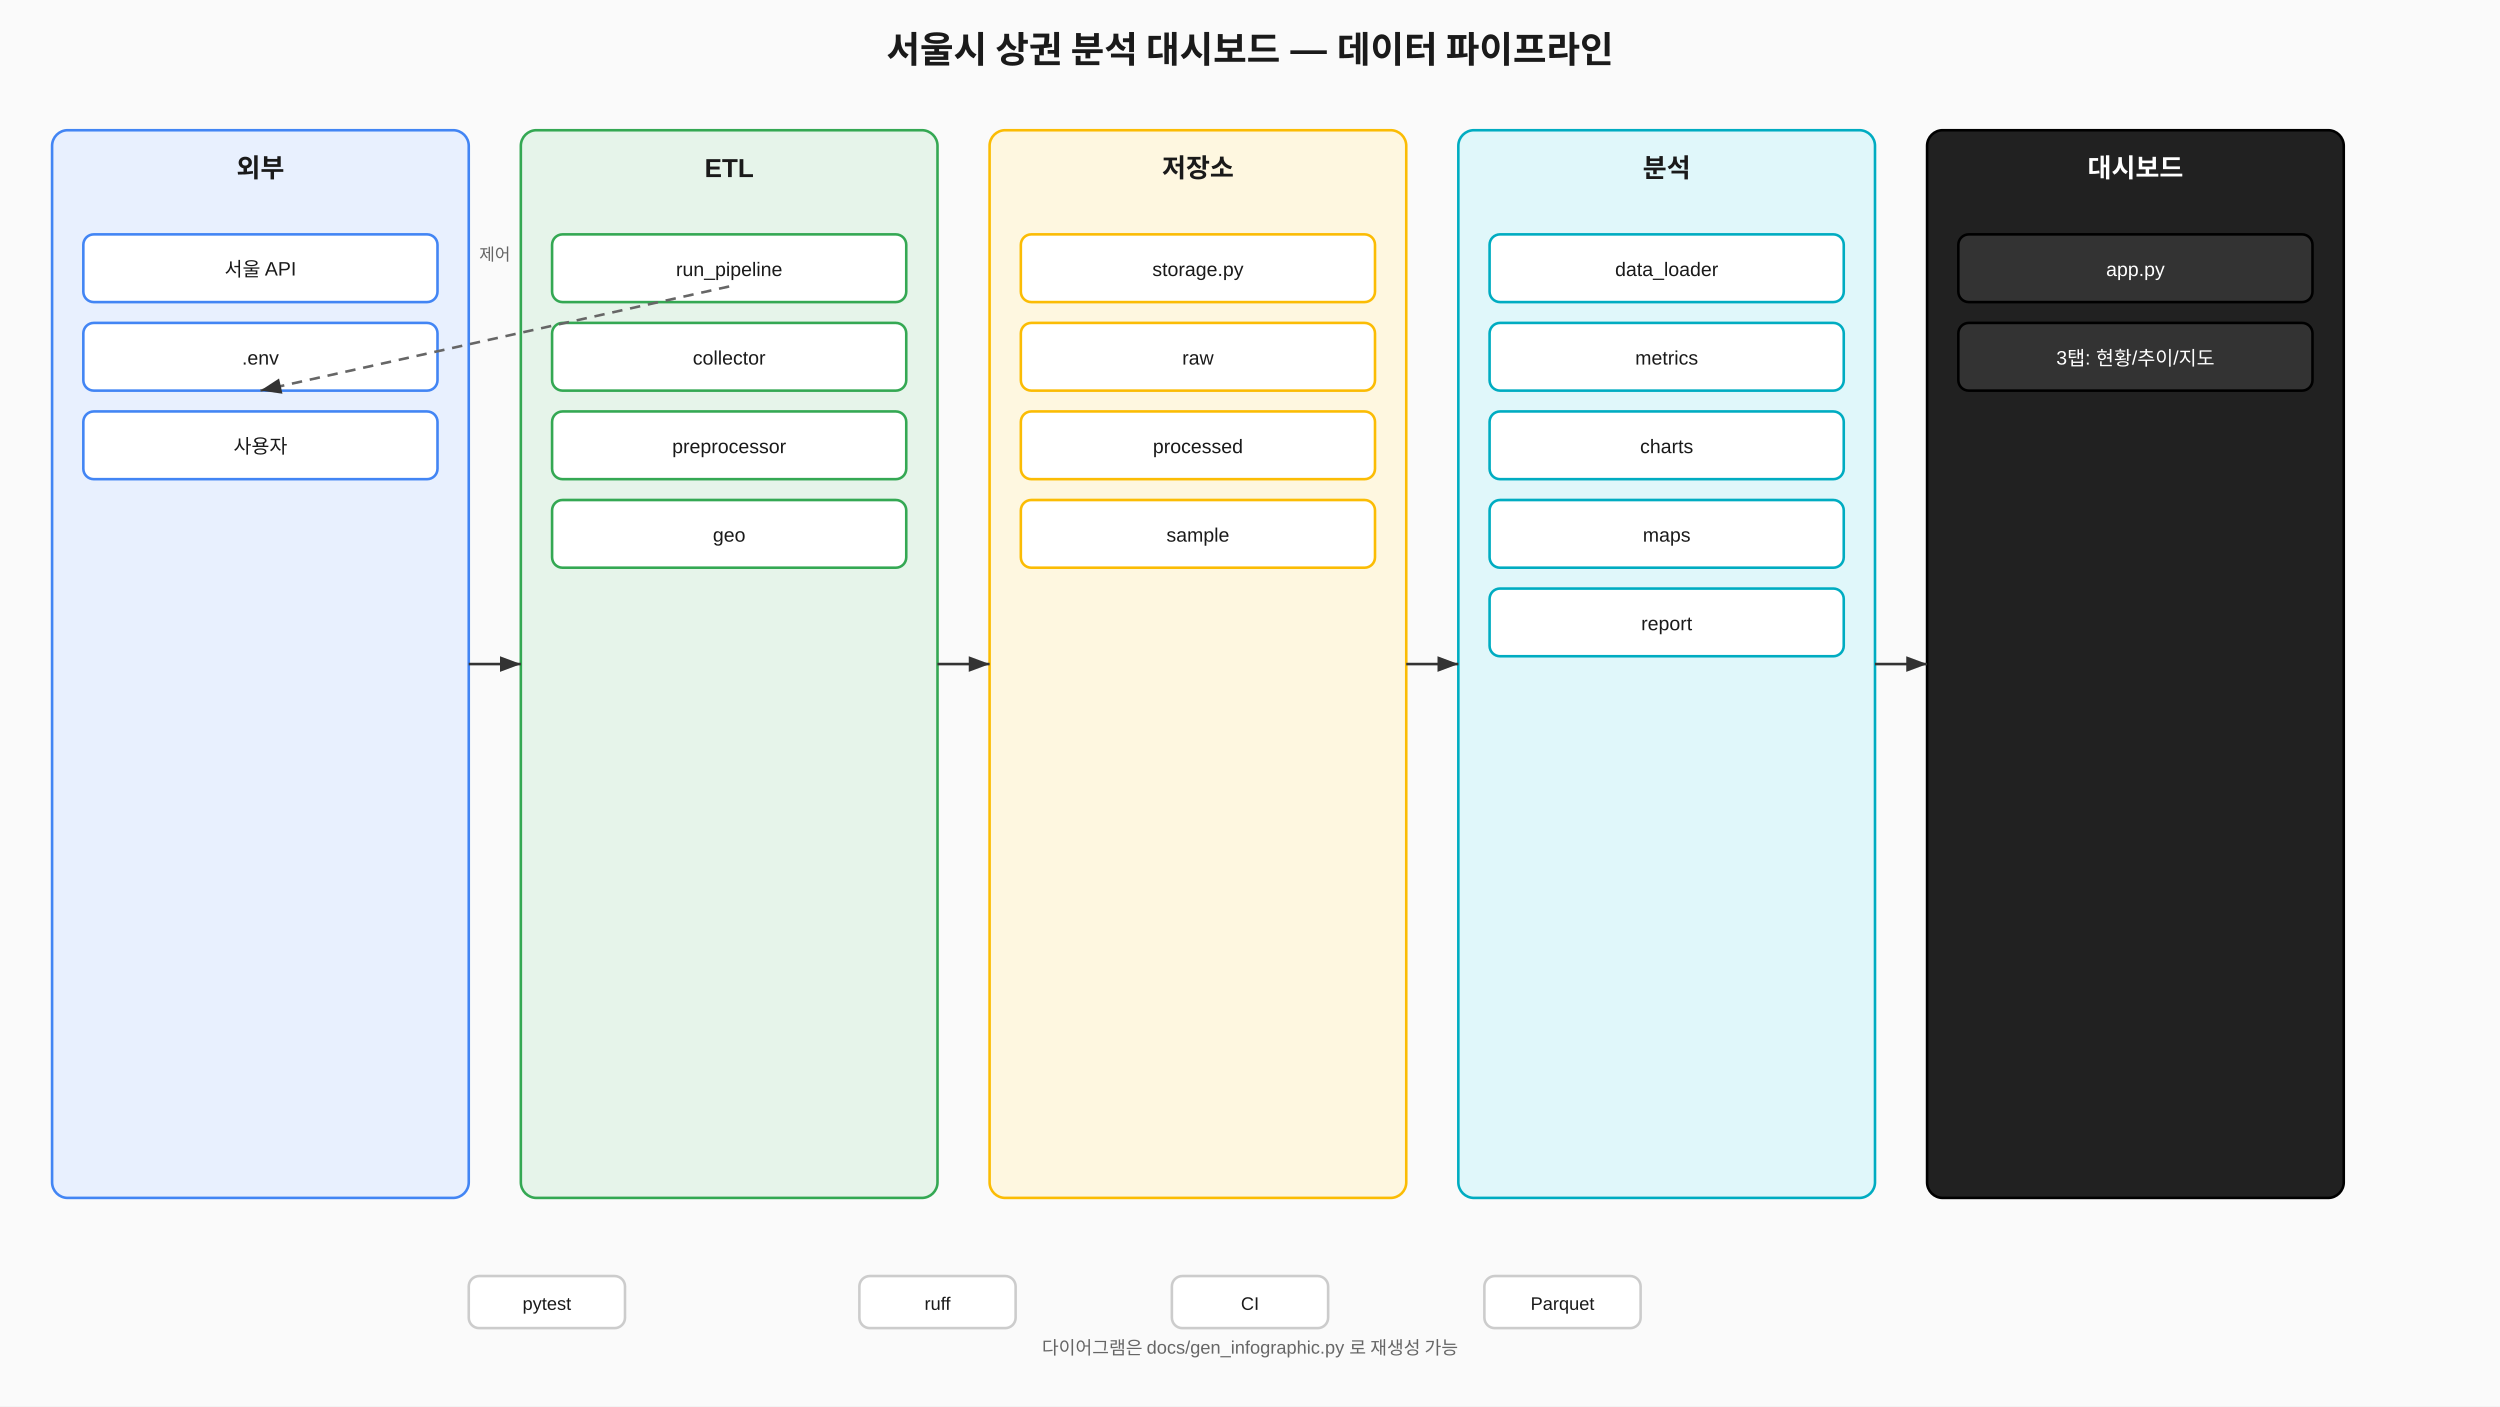
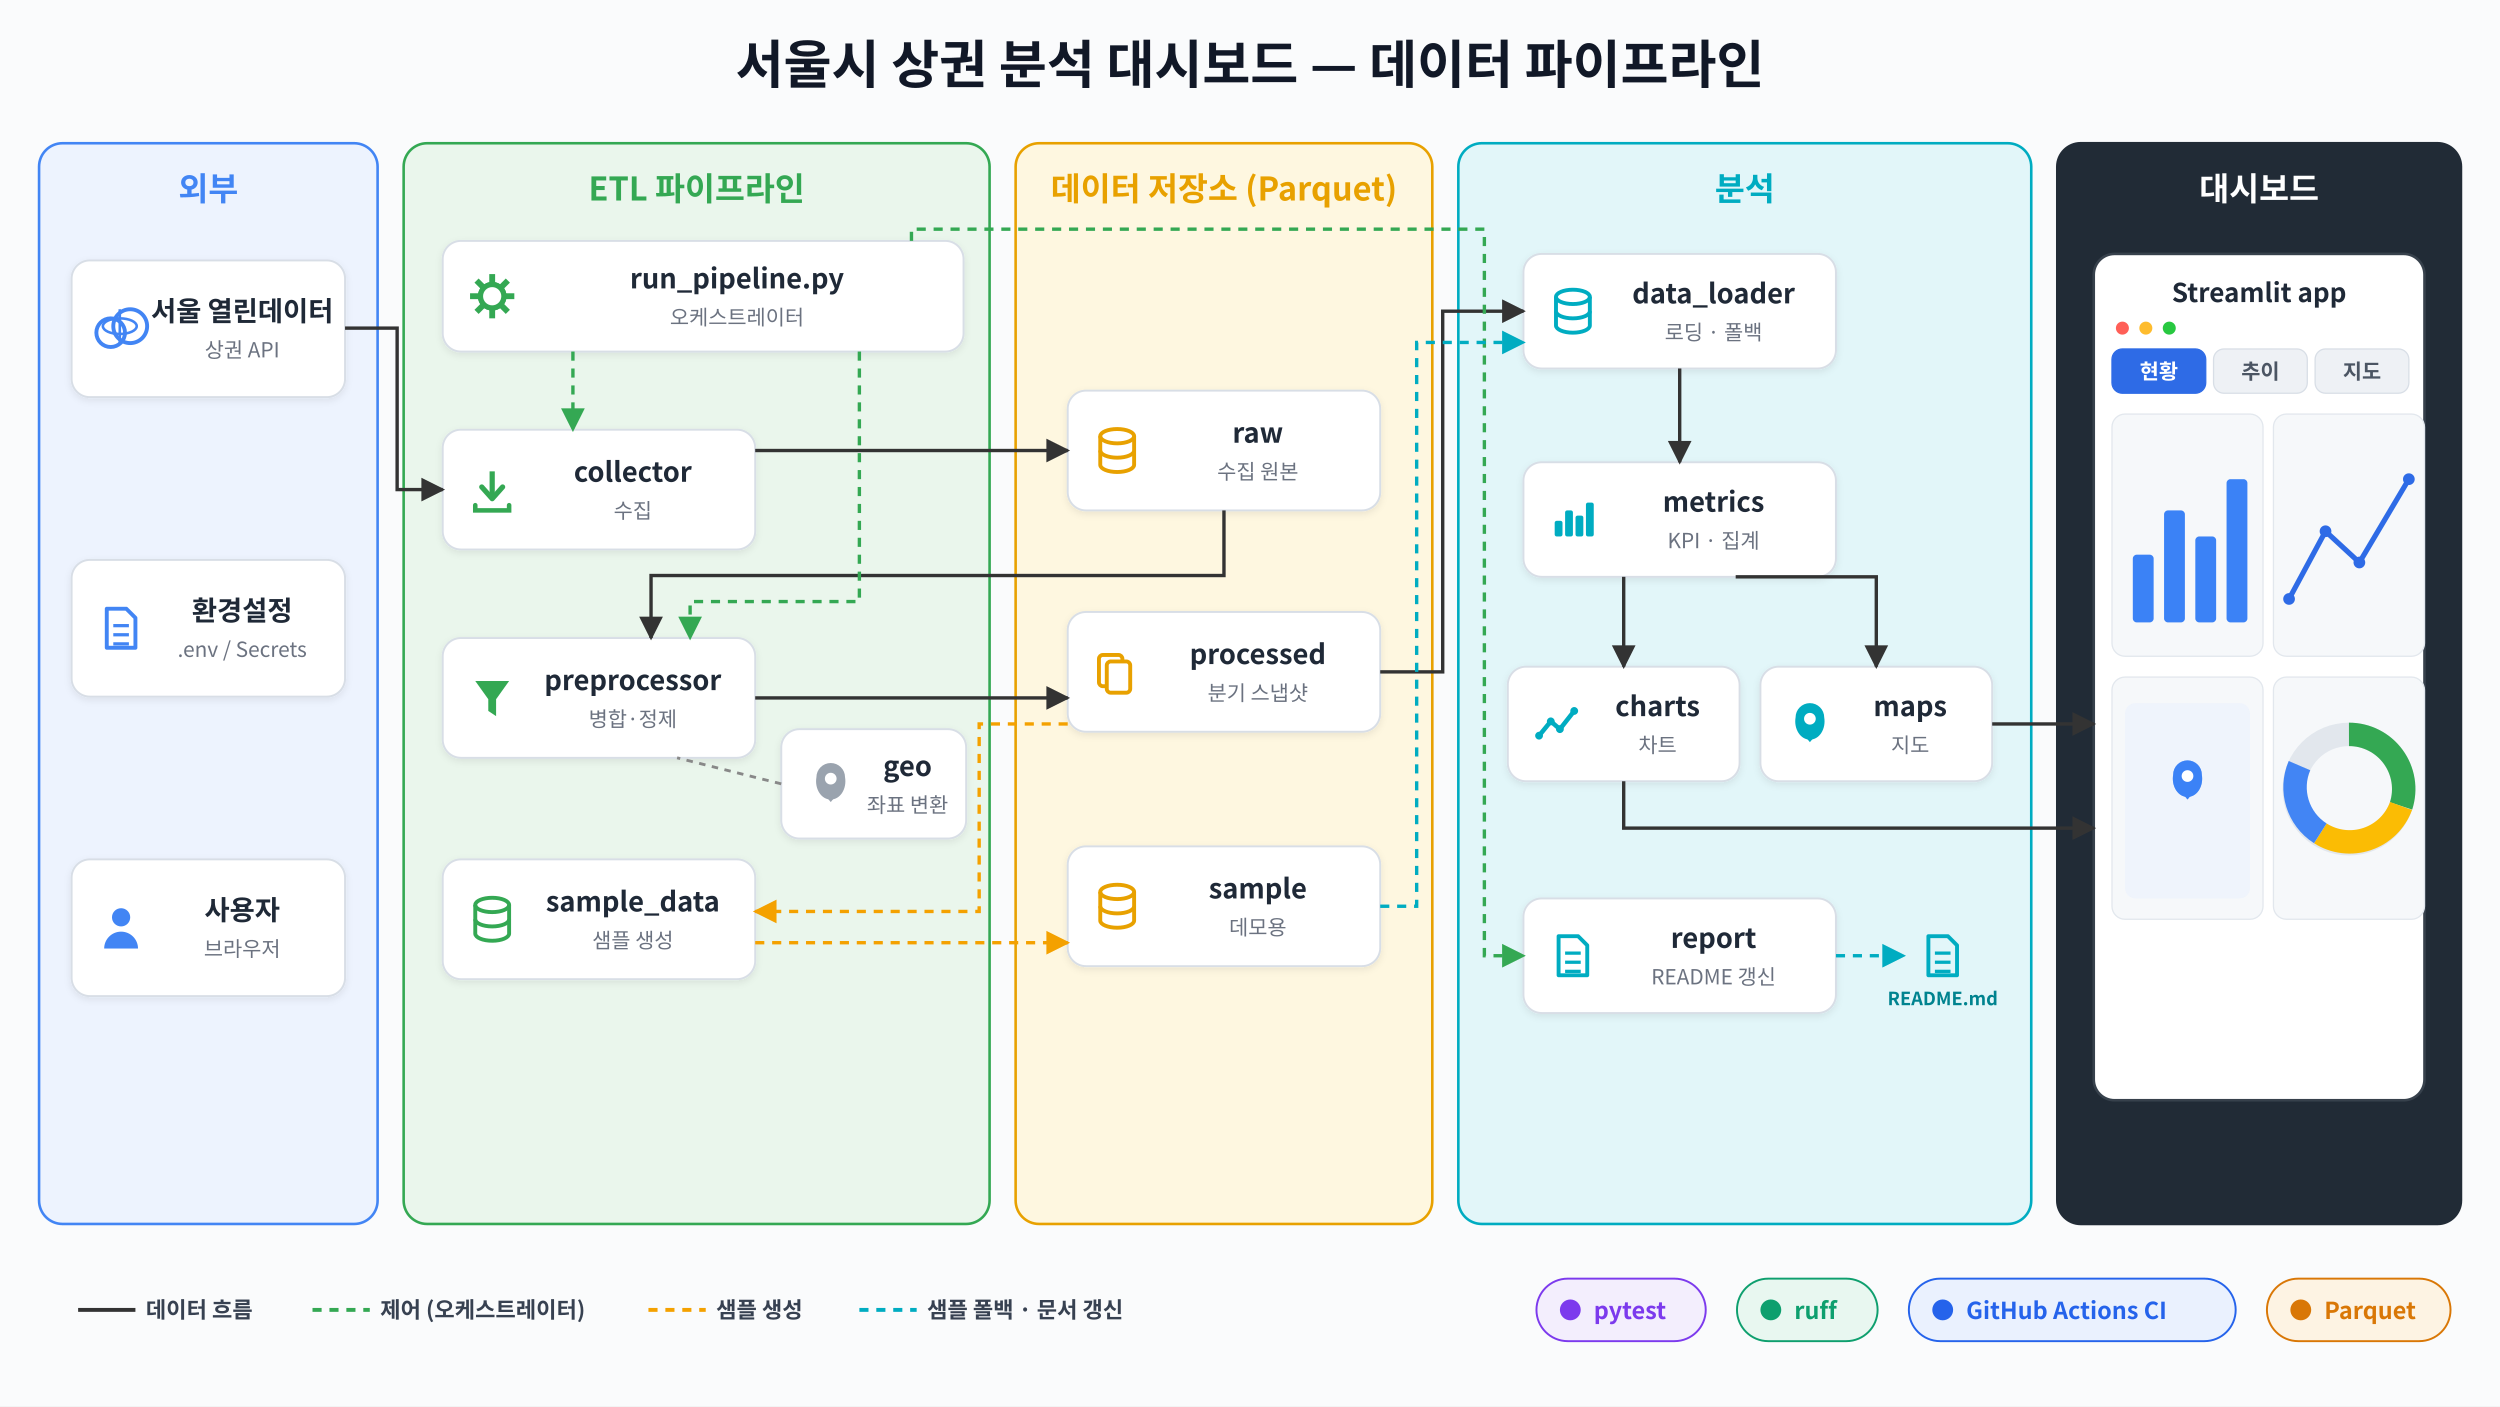
<svg xmlns="http://www.w3.org/2000/svg" width="1920" height="1080" viewBox="0 0 1920 1080">
-   <rect width="1920" height="1080" fill="#FAFAFA" />
  <defs>
-     <marker id="arrow" markerWidth="10" markerHeight="10" refX="8" refY="3" orient="auto">
-       <path d="M0,0 L8,3 L0,6 Z" fill="#333" />
-     </marker>
+     <marker id="arr_333333" viewBox="0 0 10 10" refX="9" refY="5" markerWidth="7" markerHeight="7" orient="auto-start-reverse">
+       <path d="M 0 0 L 10 5 L 0 10 z" fill="#333333" />
+     </marker>
+     <marker id="arr_34A853" viewBox="0 0 10 10" refX="9" refY="5" markerWidth="7" markerHeight="7" orient="auto-start-reverse">
+       <path d="M 0 0 L 10 5 L 0 10 z" fill="#34A853" />
+     </marker>
+     <marker id="arr_F4A100" viewBox="0 0 10 10" refX="9" refY="5" markerWidth="7" markerHeight="7" orient="auto-start-reverse">
+       <path d="M 0 0 L 10 5 L 0 10 z" fill="#F4A100" />
+     </marker>
+     <marker id="arr_00ACC1" viewBox="0 0 10 10" refX="9" refY="5" markerWidth="7" markerHeight="7" orient="auto-start-reverse">
+       <path d="M 0 0 L 10 5 L 0 10 z" fill="#00ACC1" />
+     </marker>
+     <marker id="arr_888888" viewBox="0 0 10 10" refX="9" refY="5" markerWidth="7" markerHeight="7" orient="auto-start-reverse">
+       <path d="M 0 0 L 10 5 L 0 10 z" fill="#888888" />
+     </marker>
+     <filter id="cardshadow" x="-10%" y="-10%" width="120%" height="130%">
+       <feDropShadow dx="0" dy="2" stdDeviation="3" flood-color="#000000" flood-opacity="0.08" />
+     </filter>
  </defs>
-   <text x="960" y="48" font-family="Arial, sans-serif" font-size="28" fill="#1a1a1a" text-anchor="middle" font-weight="bold">
-     <tspan x="960" dy="0">서울시 상권 분석 대시보드 — 데이터 파이프라인</tspan>
-   </text>
-   <rect x="40" y="100" width="320" height="820" rx="12" fill="#E8F0FE" stroke="#4285F4" stroke-width="2" />
-   <text x="200" y="136" font-family="Arial, sans-serif" font-size="20" fill="#1a1a1a" text-anchor="middle" font-weight="bold">
-     <tspan x="200" dy="0">외부</tspan>
-   </text>
-   <rect x="64" y="180" width="272" height="52" rx="8" fill="#ffffff" stroke="#4285F4" stroke-width="2" />
-   <text x="200" y="212" font-family="Arial, sans-serif" font-size="15" fill="#1a1a1a" text-anchor="middle" font-weight="normal">
-     <tspan x="200" dy="0">서울 API</tspan>
-   </text>
-   <rect x="64" y="248" width="272" height="52" rx="8" fill="#ffffff" stroke="#4285F4" stroke-width="2" />
-   <text x="200" y="280" font-family="Arial, sans-serif" font-size="15" fill="#1a1a1a" text-anchor="middle" font-weight="normal">
-     <tspan x="200" dy="0">.env</tspan>
-   </text>
-   <rect x="64" y="316" width="272" height="52" rx="8" fill="#ffffff" stroke="#4285F4" stroke-width="2" />
-   <text x="200" y="348" font-family="Arial, sans-serif" font-size="15" fill="#1a1a1a" text-anchor="middle" font-weight="normal">
-     <tspan x="200" dy="0">사용자</tspan>
-   </text>
-   <rect x="400" y="100" width="320" height="820" rx="12" fill="#E6F4EA" stroke="#34A853" stroke-width="2" />
-   <text x="560" y="136" font-family="Arial, sans-serif" font-size="20" fill="#1a1a1a" text-anchor="middle" font-weight="bold">
-     <tspan x="560" dy="0">ETL</tspan>
-   </text>
-   <rect x="424" y="180" width="272" height="52" rx="8" fill="#ffffff" stroke="#34A853" stroke-width="2" />
-   <text x="560" y="212" font-family="Arial, sans-serif" font-size="15" fill="#1a1a1a" text-anchor="middle" font-weight="normal">
-     <tspan x="560" dy="0">run_pipeline</tspan>
-   </text>
-   <rect x="424" y="248" width="272" height="52" rx="8" fill="#ffffff" stroke="#34A853" stroke-width="2" />
-   <text x="560" y="280" font-family="Arial, sans-serif" font-size="15" fill="#1a1a1a" text-anchor="middle" font-weight="normal">
-     <tspan x="560" dy="0">collector</tspan>
-   </text>
-   <rect x="424" y="316" width="272" height="52" rx="8" fill="#ffffff" stroke="#34A853" stroke-width="2" />
-   <text x="560" y="348" font-family="Arial, sans-serif" font-size="15" fill="#1a1a1a" text-anchor="middle" font-weight="normal">
-     <tspan x="560" dy="0">preprocessor</tspan>
-   </text>
-   <rect x="424" y="384" width="272" height="52" rx="8" fill="#ffffff" stroke="#34A853" stroke-width="2" />
-   <text x="560" y="416" font-family="Arial, sans-serif" font-size="15" fill="#1a1a1a" text-anchor="middle" font-weight="normal">
-     <tspan x="560" dy="0">geo</tspan>
-   </text>
-   <rect x="760" y="100" width="320" height="820" rx="12" fill="#FEF7E0" stroke="#FBBC04" stroke-width="2" />
-   <text x="920" y="136" font-family="Arial, sans-serif" font-size="20" fill="#1a1a1a" text-anchor="middle" font-weight="bold">
-     <tspan x="920" dy="0">저장소</tspan>
-   </text>
-   <rect x="784" y="180" width="272" height="52" rx="8" fill="#ffffff" stroke="#FBBC04" stroke-width="2" />
-   <text x="920" y="212" font-family="Arial, sans-serif" font-size="15" fill="#1a1a1a" text-anchor="middle" font-weight="normal">
-     <tspan x="920" dy="0">storage.py</tspan>
-   </text>
-   <rect x="784" y="248" width="272" height="52" rx="8" fill="#ffffff" stroke="#FBBC04" stroke-width="2" />
-   <text x="920" y="280" font-family="Arial, sans-serif" font-size="15" fill="#1a1a1a" text-anchor="middle" font-weight="normal">
-     <tspan x="920" dy="0">raw</tspan>
-   </text>
-   <rect x="784" y="316" width="272" height="52" rx="8" fill="#ffffff" stroke="#FBBC04" stroke-width="2" />
-   <text x="920" y="348" font-family="Arial, sans-serif" font-size="15" fill="#1a1a1a" text-anchor="middle" font-weight="normal">
-     <tspan x="920" dy="0">processed</tspan>
-   </text>
-   <rect x="784" y="384" width="272" height="52" rx="8" fill="#ffffff" stroke="#FBBC04" stroke-width="2" />
-   <text x="920" y="416" font-family="Arial, sans-serif" font-size="15" fill="#1a1a1a" text-anchor="middle" font-weight="normal">
-     <tspan x="920" dy="0">sample</tspan>
-   </text>
-   <rect x="1120" y="100" width="320" height="820" rx="12" fill="#E0F7FA" stroke="#00ACC1" stroke-width="2" />
-   <text x="1280" y="136" font-family="Arial, sans-serif" font-size="20" fill="#1a1a1a" text-anchor="middle" font-weight="bold">
-     <tspan x="1280" dy="0">분석</tspan>
-   </text>
-   <rect x="1144" y="180" width="272" height="52" rx="8" fill="#ffffff" stroke="#00ACC1" stroke-width="2" />
-   <text x="1280" y="212" font-family="Arial, sans-serif" font-size="15" fill="#1a1a1a" text-anchor="middle" font-weight="normal">
-     <tspan x="1280" dy="0">data_loader</tspan>
-   </text>
-   <rect x="1144" y="248" width="272" height="52" rx="8" fill="#ffffff" stroke="#00ACC1" stroke-width="2" />
-   <text x="1280" y="280" font-family="Arial, sans-serif" font-size="15" fill="#1a1a1a" text-anchor="middle" font-weight="normal">
-     <tspan x="1280" dy="0">metrics</tspan>
-   </text>
-   <rect x="1144" y="316" width="272" height="52" rx="8" fill="#ffffff" stroke="#00ACC1" stroke-width="2" />
-   <text x="1280" y="348" font-family="Arial, sans-serif" font-size="15" fill="#1a1a1a" text-anchor="middle" font-weight="normal">
-     <tspan x="1280" dy="0">charts</tspan>
-   </text>
-   <rect x="1144" y="384" width="272" height="52" rx="8" fill="#ffffff" stroke="#00ACC1" stroke-width="2" />
-   <text x="1280" y="416" font-family="Arial, sans-serif" font-size="15" fill="#1a1a1a" text-anchor="middle" font-weight="normal">
-     <tspan x="1280" dy="0">maps</tspan>
-   </text>
-   <rect x="1144" y="452" width="272" height="52" rx="8" fill="#ffffff" stroke="#00ACC1" stroke-width="2" />
-   <text x="1280" y="484" font-family="Arial, sans-serif" font-size="15" fill="#1a1a1a" text-anchor="middle" font-weight="normal">
-     <tspan x="1280" dy="0">report</tspan>
-   </text>
-   <rect x="1480" y="100" width="320" height="820" rx="12" fill="#212121" stroke="#000000" stroke-width="2" />
-   <text x="1640" y="136" font-family="Arial, sans-serif" font-size="20" fill="#ffffff" text-anchor="middle" font-weight="bold">
-     <tspan x="1640" dy="0">대시보드</tspan>
-   </text>
-   <rect x="1504" y="180" width="272" height="52" rx="8" fill="#333333" stroke="#000000" stroke-width="2" />
-   <text x="1640" y="212" font-family="Arial, sans-serif" font-size="15" fill="#ffffff" text-anchor="middle" font-weight="normal">
-     <tspan x="1640" dy="0">app.py</tspan>
-   </text>
-   <rect x="1504" y="248" width="272" height="52" rx="8" fill="#333333" stroke="#000000" stroke-width="2" />
-   <text x="1640" y="280" font-family="Arial, sans-serif" font-size="15" fill="#ffffff" text-anchor="middle" font-weight="normal">
-     <tspan x="1640" dy="0">3탭: 현황/추이/지도</tspan>
-   </text>
-   <line x1="360" y1="510" x2="400" y2="510" stroke="#333" stroke-width="2" marker-end="url(#arrow)" />
-   <line x1="720" y1="510" x2="760" y2="510" stroke="#333" stroke-width="2" marker-end="url(#arrow)" />
-   <line x1="1080" y1="510" x2="1120" y2="510" stroke="#333" stroke-width="2" marker-end="url(#arrow)" />
-   <line x1="1440" y1="510" x2="1480" y2="510" stroke="#333" stroke-width="2" marker-end="url(#arrow)" />
-   <line x1="560" y1="220" x2="200" y2="300" stroke="#666666" stroke-width="2" marker-end="url(#arrow)" stroke-dasharray="8,6" />
-   <text x="380" y="200" font-family="Arial, sans-serif" font-size="13" fill="#666666" text-anchor="middle" font-weight="normal">
-     <tspan x="380" dy="0">제어</tspan>
-   </text>
-   <rect x="360" y="980" width="120" height="40" rx="8" fill="#ffffff" stroke="#cccccc" stroke-width="2" />
-   <text x="420" y="1006" font-family="Arial, sans-serif" font-size="14" fill="#1a1a1a" text-anchor="middle" font-weight="normal">
-     <tspan x="420" dy="0">pytest</tspan>
-   </text>
-   <rect x="660" y="980" width="120" height="40" rx="8" fill="#ffffff" stroke="#cccccc" stroke-width="2" />
-   <text x="720" y="1006" font-family="Arial, sans-serif" font-size="14" fill="#1a1a1a" text-anchor="middle" font-weight="normal">
-     <tspan x="720" dy="0">ruff</tspan>
-   </text>
-   <rect x="900" y="980" width="120" height="40" rx="8" fill="#ffffff" stroke="#cccccc" stroke-width="2" />
-   <text x="960" y="1006" font-family="Arial, sans-serif" font-size="14" fill="#1a1a1a" text-anchor="middle" font-weight="normal">
-     <tspan x="960" dy="0">CI</tspan>
-   </text>
-   <rect x="1140" y="980" width="120" height="40" rx="8" fill="#ffffff" stroke="#cccccc" stroke-width="2" />
-   <text x="1200" y="1006" font-family="Arial, sans-serif" font-size="14" fill="#1a1a1a" text-anchor="middle" font-weight="normal">
-     <tspan x="1200" dy="0">Parquet</tspan>
-   </text>
-   <text x="960" y="1040" font-family="Arial, sans-serif" font-size="14" fill="#666666" text-anchor="middle" font-weight="normal">
-     <tspan x="960" dy="0">다이어그램은 docs/gen_infographic.py 로 재생성 가능</tspan>
-   </text>
+   <rect width="1920" height="1080" fill="#FAFBFC" />
+   <text x="960.0" y="64" font-family="Noto Sans CJK KR" font-size="40" font-weight="800" fill="#111827" text-anchor="middle">서울시 상권 분석 대시보드 — 데이터 파이프라인</text>
+   <rect x="30" y="110" width="260" height="830" rx="18" fill="#EDF3FE" stroke="#4285F4" stroke-width="2" />
+   <text x="160.0" y="154" font-family="Noto Sans CJK KR" font-size="25" font-weight="800" fill="#4285F4" text-anchor="middle">외부</text>
+   <rect x="310" y="110" width="450" height="830" rx="18" fill="#EAF6EC" stroke="#34A853" stroke-width="2" />
+   <text x="535.0" y="154" font-family="Noto Sans CJK KR" font-size="25" font-weight="800" fill="#34A853" text-anchor="middle">ETL 파이프라인</text>
+   <rect x="780" y="110" width="320" height="830" rx="18" fill="#FEF7E0" stroke="#E8A100" stroke-width="2" />
+   <text x="940.0" y="154" font-family="Noto Sans CJK KR" font-size="25" font-weight="800" fill="#E8A100" text-anchor="middle">데이터 저장소 (Parquet)</text>
+   <rect x="1120" y="110" width="440" height="830" rx="18" fill="#E2F6F9" stroke="#00ACC1" stroke-width="2" />
+   <text x="1340.0" y="154" font-family="Noto Sans CJK KR" font-size="25" font-weight="800" fill="#00ACC1" text-anchor="middle">분석</text>
+   <rect x="1580" y="110" width="310" height="830" rx="18" fill="#212B36" stroke="#212B36" stroke-width="2" />
+   <text x="1735.0" y="154" font-family="Noto Sans CJK KR" font-size="25" font-weight="800" fill="#FFFFFF" text-anchor="middle">대시보드</text>
+   <rect x="55" y="200" width="210" height="105" rx="14" fill="#FFFFFF" stroke="#D8DEE6" stroke-width="1.5" filter="url(#cardshadow)" />
+   <circle cx="85" cy="255.5" r="11" fill="none" stroke="#4285F4" stroke-width="3" />
+   <circle cx="100" cy="250.5" r="13" fill="none" stroke="#4285F4" stroke-width="3" />
+   <line x1="92" y1="237.5" x2="92" y2="263.5" stroke="#4285F4" stroke-width="2" />
+   <ellipse cx="92" cy="250.5" rx="13" ry="6" fill="none" stroke="#4285F4" stroke-width="2" />
+   <text x="186.0" y="246.5" font-family="Noto Sans CJK KR" font-size="21" font-weight="700" fill="#1F2937" text-anchor="middle">서울 열린데이터</text>
+   <text x="186.0" y="274.5" font-family="Noto Sans CJK KR" font-size="16" font-weight="400" fill="#6B7280" text-anchor="middle">상권 API</text>
+   <rect x="55" y="430" width="210" height="105" rx="14" fill="#FFFFFF" stroke="#D8DEE6" stroke-width="1.5" filter="url(#cardshadow)" />
+   <path d="M 82 467.5 h 15 l 7 7 v 23 h -22 z" fill="none" stroke="#4285F4" stroke-width="3" stroke-linejoin="round" />
+   <line x1="87" y1="480.5" x2="99" y2="480.5" stroke="#4285F4" stroke-width="2.5" />
+   <line x1="87" y1="487.5" x2="99" y2="487.5" stroke="#4285F4" stroke-width="2.5" />
+   <line x1="87" y1="494.5" x2="99" y2="494.5" stroke="#4285F4" stroke-width="2.5" />
+   <text x="186.0" y="476.5" font-family="Noto Sans CJK KR" font-size="21" font-weight="700" fill="#1F2937" text-anchor="middle">환경설정</text>
+   <text x="186.0" y="504.5" font-family="Noto Sans CJK KR" font-size="16" font-weight="400" fill="#6B7280" text-anchor="middle">.env / Secrets</text>
+   <rect x="55" y="660" width="210" height="105" rx="14" fill="#FFFFFF" stroke="#D8DEE6" stroke-width="1.5" filter="url(#cardshadow)" />
+   <circle cx="93" cy="704.5" r="7" fill="#4285F4" />
+   <path d="M 80 728.5 a 13 13 0 0 1 26 0 z" fill="#4285F4" />
+   <text x="186.0" y="706.5" font-family="Noto Sans CJK KR" font-size="21" font-weight="700" fill="#1F2937" text-anchor="middle">사용자</text>
+   <text x="186.0" y="734.5" font-family="Noto Sans CJK KR" font-size="16" font-weight="400" fill="#6B7280" text-anchor="middle">브라우저</text>
+   <rect x="340" y="185" width="400" height="85" rx="14" fill="#FFFFFF" stroke="#D8DEE6" stroke-width="1.5" filter="url(#cardshadow)" />
+   <circle cx="378" cy="227.5" r="9" fill="none" stroke="#34A853" stroke-width="4" />
+   <line x1="378" y1="227.5" x2="378" y2="210.5" stroke="#34A853" stroke-width="4.5" transform="rotate(0 378 227.5)" />
+   <line x1="378" y1="227.5" x2="378" y2="210.5" stroke="#34A853" stroke-width="4.5" transform="rotate(45 378 227.5)" />
+   <line x1="378" y1="227.5" x2="378" y2="210.5" stroke="#34A853" stroke-width="4.5" transform="rotate(90 378 227.5)" />
+   <line x1="378" y1="227.5" x2="378" y2="210.5" stroke="#34A853" stroke-width="4.5" transform="rotate(135 378 227.5)" />
+   <line x1="378" y1="227.5" x2="378" y2="210.5" stroke="#34A853" stroke-width="4.5" transform="rotate(180 378 227.5)" />
+   <line x1="378" y1="227.5" x2="378" y2="210.5" stroke="#34A853" stroke-width="4.5" transform="rotate(225 378 227.5)" />
+   <line x1="378" y1="227.5" x2="378" y2="210.5" stroke="#34A853" stroke-width="4.5" transform="rotate(270 378 227.5)" />
+   <line x1="378" y1="227.5" x2="378" y2="210.5" stroke="#34A853" stroke-width="4.5" transform="rotate(315 378 227.5)" />
+   <circle cx="378" cy="227.5" r="9" fill="#FFFFFF" stroke="#34A853" stroke-width="4" />
+   <text x="566.0" y="221.5" font-family="Noto Sans CJK KR" font-size="21" font-weight="700" fill="#1F2937" text-anchor="middle">run_pipeline.py</text>
+   <text x="566.0" y="249.5" font-family="Noto Sans CJK KR" font-size="16" font-weight="400" fill="#6B7280" text-anchor="middle">오케스트레이터</text>
+   <rect x="340" y="330" width="240" height="92" rx="14" fill="#FFFFFF" stroke="#D8DEE6" stroke-width="1.5" filter="url(#cardshadow)" />
+   <line x1="378" y1="362.0" x2="378" y2="381.0" stroke="#34A853" stroke-width="4" />
+   <path d="M 370 374.0 L 378 383.0 L 386 374.0" fill="none" stroke="#34A853" stroke-width="4" stroke-linecap="round" stroke-linejoin="round" />
+   <path d="M 365 388.0 v 4 h 26 v -4" fill="none" stroke="#34A853" stroke-width="3.5" stroke-linecap="round" />
+   <text x="486.0" y="370.0" font-family="Noto Sans CJK KR" font-size="21" font-weight="700" fill="#1F2937" text-anchor="middle">collector</text>
+   <text x="486.0" y="398.0" font-family="Noto Sans CJK KR" font-size="16" font-weight="400" fill="#6B7280" text-anchor="middle">수집</text>
+   <rect x="340" y="490" width="240" height="92" rx="14" fill="#FFFFFF" stroke="#D8DEE6" stroke-width="1.5" filter="url(#cardshadow)" />
+   <path d="M 365 523.0 h 26 l -10 14 v 13 l -6 -4 v -9 z" fill="#34A853" />
+   <text x="486.0" y="530.0" font-family="Noto Sans CJK KR" font-size="21" font-weight="700" fill="#1F2937" text-anchor="middle">preprocessor</text>
+   <text x="486.0" y="558.0" font-family="Noto Sans CJK KR" font-size="16" font-weight="400" fill="#6B7280" text-anchor="middle">병합·정제</text>
+   <rect x="600" y="560" width="142" height="84" rx="14" fill="#FFFFFF" stroke="#D8DEE6" stroke-width="1.5" filter="url(#cardshadow)" />
+   <path d="M 638 616.0 C 626 602.0 627 594.0 638 588.0 C 649 594.0 650 602.0 638 616.0 z" fill="#9AA3AE" />
+   <path d="M 627 597.0 a 11 11 0 0 1 22 0 a 11 14 0 0 1 -11 17 a 11 14 0 0 1 -11 -17 z" fill="#9AA3AE" />
+   <circle cx="638" cy="598.0" r="4.5" fill="#FFFFFF" />
+   <text x="697.0" y="596.0" font-family="Noto Sans CJK KR" font-size="21" font-weight="700" fill="#1F2937" text-anchor="middle">geo</text>
+   <text x="697.0" y="624.0" font-family="Noto Sans CJK KR" font-size="16" font-weight="400" fill="#6B7280" text-anchor="middle">좌표 변환</text>
+   <rect x="340" y="660" width="240" height="92" rx="14" fill="#FFFFFF" stroke="#D8DEE6" stroke-width="1.5" filter="url(#cardshadow)" />
+   <ellipse cx="378" cy="695.0" rx="13" ry="5.5" fill="none" stroke="#34A853" stroke-width="3" />
+   <path d="M 365 695.0 v 22 a 13 5.5 0 0 0 26 0 v -22" fill="none" stroke="#34A853" stroke-width="3" />
+   <path d="M 365 706.0 a 13 5.5 0 0 0 26 0" fill="none" stroke="#34A853" stroke-width="3" />
+   <text x="486.0" y="700.0" font-family="Noto Sans CJK KR" font-size="21" font-weight="700" fill="#1F2937" text-anchor="middle">sample_data</text>
+   <text x="486.0" y="728.0" font-family="Noto Sans CJK KR" font-size="16" font-weight="400" fill="#6B7280" text-anchor="middle">샘플 생성</text>
+   <rect x="820" y="300" width="240" height="92" rx="14" fill="#FFFFFF" stroke="#D8DEE6" stroke-width="1.5" filter="url(#cardshadow)" />
+   <ellipse cx="858" cy="335.0" rx="13" ry="5.5" fill="none" stroke="#E8A100" stroke-width="3" />
+   <path d="M 845 335.0 v 22 a 13 5.5 0 0 0 26 0 v -22" fill="none" stroke="#E8A100" stroke-width="3" />
+   <path d="M 845 346.0 a 13 5.5 0 0 0 26 0" fill="none" stroke="#E8A100" stroke-width="3" />
+   <text x="966.0" y="340.0" font-family="Noto Sans CJK KR" font-size="21" font-weight="700" fill="#1F2937" text-anchor="middle">raw</text>
+   <text x="966.0" y="368.0" font-family="Noto Sans CJK KR" font-size="16" font-weight="400" fill="#6B7280" text-anchor="middle">수집 원본</text>
+   <rect x="820" y="470" width="240" height="92" rx="14" fill="#FFFFFF" stroke="#D8DEE6" stroke-width="1.5" filter="url(#cardshadow)" />
+   <rect x="844" y="503.0" width="18" height="24" rx="3" fill="none" stroke="#E8A100" stroke-width="3" />
+   <rect x="850" y="508.0" width="18" height="24" rx="3" fill="#FFFFFF" stroke="#E8A100" stroke-width="3" />
+   <text x="966.0" y="510.0" font-family="Noto Sans CJK KR" font-size="21" font-weight="700" fill="#1F2937" text-anchor="middle">processed</text>
+   <text x="966.0" y="538.0" font-family="Noto Sans CJK KR" font-size="16" font-weight="400" fill="#6B7280" text-anchor="middle">분기 스냅샷</text>
+   <rect x="820" y="650" width="240" height="92" rx="14" fill="#FFFFFF" stroke="#D8DEE6" stroke-width="1.5" filter="url(#cardshadow)" />
+   <ellipse cx="858" cy="685.0" rx="13" ry="5.5" fill="none" stroke="#E8A100" stroke-width="3" />
+   <path d="M 845 685.0 v 22 a 13 5.5 0 0 0 26 0 v -22" fill="none" stroke="#E8A100" stroke-width="3" />
+   <path d="M 845 696.0 a 13 5.5 0 0 0 26 0" fill="none" stroke="#E8A100" stroke-width="3" />
+   <text x="966.0" y="690.0" font-family="Noto Sans CJK KR" font-size="21" font-weight="700" fill="#1F2937" text-anchor="middle">sample</text>
+   <text x="966.0" y="718.0" font-family="Noto Sans CJK KR" font-size="16" font-weight="400" fill="#6B7280" text-anchor="middle">데모용</text>
+   <rect x="1170" y="195" width="240" height="88" rx="14" fill="#FFFFFF" stroke="#D8DEE6" stroke-width="1.5" filter="url(#cardshadow)" />
+   <ellipse cx="1208" cy="228.0" rx="13" ry="5.5" fill="none" stroke="#00ACC1" stroke-width="3" />
+   <path d="M 1195 228.0 v 22 a 13 5.5 0 0 0 26 0 v -22" fill="none" stroke="#00ACC1" stroke-width="3" />
+   <path d="M 1195 239.0 a 13 5.5 0 0 0 26 0" fill="none" stroke="#00ACC1" stroke-width="3" />
+   <text x="1316.0" y="233.0" font-family="Noto Sans CJK KR" font-size="21" font-weight="700" fill="#1F2937" text-anchor="middle">data_loader</text>
+   <text x="1316.0" y="261.0" font-family="Noto Sans CJK KR" font-size="16" font-weight="400" fill="#6B7280" text-anchor="middle">로딩 · 폴백</text>
+   <rect x="1170" y="355" width="240" height="88" rx="14" fill="#FFFFFF" stroke="#D8DEE6" stroke-width="1.5" filter="url(#cardshadow)" />
+   <rect x="1194" y="400.0" width="6" height="12" rx="1.5" fill="#00ACC1" />
+   <rect x="1202" y="392.0" width="6" height="20" rx="1.5" fill="#00ACC1" />
+   <rect x="1210" y="396.0" width="6" height="16" rx="1.5" fill="#00ACC1" />
+   <rect x="1218" y="386.0" width="6" height="26" rx="1.5" fill="#00ACC1" />
+   <text x="1316.0" y="393.0" font-family="Noto Sans CJK KR" font-size="21" font-weight="700" fill="#1F2937" text-anchor="middle">metrics</text>
+   <text x="1316.0" y="421.0" font-family="Noto Sans CJK KR" font-size="16" font-weight="400" fill="#6B7280" text-anchor="middle">KPI · 집계</text>
+   <rect x="1158" y="512" width="178" height="88" rx="14" fill="#FFFFFF" stroke="#D8DEE6" stroke-width="1.5" filter="url(#cardshadow)" />
+   <polyline points="1182,565.0 1191,554.0 1198,560.0 1209,546.0" fill="none" stroke="#00ACC1" stroke-width="3.5" stroke-linecap="round" stroke-linejoin="round" />
+   <circle cx="1182" cy="565.0" r="3" fill="#00ACC1" />
+   <circle cx="1191" cy="554.0" r="3" fill="#00ACC1" />
+   <circle cx="1198" cy="560.0" r="3" fill="#00ACC1" />
+   <circle cx="1209" cy="546.0" r="3" fill="#00ACC1" />
+   <text x="1273.0" y="550.0" font-family="Noto Sans CJK KR" font-size="21" font-weight="700" fill="#1F2937" text-anchor="middle">charts</text>
+   <text x="1273.0" y="578.0" font-family="Noto Sans CJK KR" font-size="16" font-weight="400" fill="#6B7280" text-anchor="middle">차트</text>
+   <rect x="1352" y="512" width="178" height="88" rx="14" fill="#FFFFFF" stroke="#D8DEE6" stroke-width="1.5" filter="url(#cardshadow)" />
+   <path d="M 1390 570.0 C 1378 556.0 1379 548.0 1390 542.0 C 1401 548.0 1402 556.0 1390 570.0 z" fill="#00ACC1" />
+   <path d="M 1379 551.0 a 11 11 0 0 1 22 0 a 11 14 0 0 1 -11 17 a 11 14 0 0 1 -11 -17 z" fill="#00ACC1" />
+   <circle cx="1390" cy="552.0" r="4.5" fill="#FFFFFF" />
+   <text x="1467.0" y="550.0" font-family="Noto Sans CJK KR" font-size="21" font-weight="700" fill="#1F2937" text-anchor="middle">maps</text>
+   <text x="1467.0" y="578.0" font-family="Noto Sans CJK KR" font-size="16" font-weight="400" fill="#6B7280" text-anchor="middle">지도</text>
+   <rect x="1170" y="690" width="240" height="88" rx="14" fill="#FFFFFF" stroke="#D8DEE6" stroke-width="1.5" filter="url(#cardshadow)" />
+   <path d="M 1197 719.0 h 15 l 7 7 v 23 h -22 z" fill="none" stroke="#00ACC1" stroke-width="3" stroke-linejoin="round" />
+   <line x1="1202" y1="732.0" x2="1214" y2="732.0" stroke="#00ACC1" stroke-width="2.5" />
+   <line x1="1202" y1="739.0" x2="1214" y2="739.0" stroke="#00ACC1" stroke-width="2.5" />
+   <line x1="1202" y1="746.0" x2="1214" y2="746.0" stroke="#00ACC1" stroke-width="2.5" />
+   <text x="1316.0" y="728.0" font-family="Noto Sans CJK KR" font-size="21" font-weight="700" fill="#1F2937" text-anchor="middle">report</text>
+   <text x="1316.0" y="756.0" font-family="Noto Sans CJK KR" font-size="16" font-weight="400" fill="#6B7280" text-anchor="middle">README 갱신</text>
+   <path d="M 1481 719 h 15 l 7 7 v 23 h -22 z" fill="none" stroke="#00ACC1" stroke-width="3" stroke-linejoin="round" />
+   <line x1="1486" y1="732" x2="1498" y2="732" stroke="#00ACC1" stroke-width="2.5" />
+   <line x1="1486" y1="739" x2="1498" y2="739" stroke="#00ACC1" stroke-width="2.5" />
+   <line x1="1486" y1="746" x2="1498" y2="746" stroke="#00ACC1" stroke-width="2.5" />
+   <text x="1492" y="772" font-family="Noto Sans CJK KR" font-size="14" font-weight="600" fill="#00838F" text-anchor="middle">README.md</text>
+   <rect x="1608" y="195" width="254" height="650" rx="16" fill="#FFFFFF" stroke="#37414C" stroke-width="2" />
+   <text x="1735" y="232" font-family="Noto Sans CJK KR" font-size="20" font-weight="700" fill="#1F2937" text-anchor="middle">Streamlit app</text>
+   <circle cx="1630" cy="252" r="5" fill="#FF5F57" />
+   <circle cx="1648" cy="252" r="5" fill="#FEBC2E" />
+   <circle cx="1666" cy="252" r="5" fill="#28C840" />
+   <rect x="1622" y="268" width="72" height="34" rx="8" fill="#2E6BE6" stroke="#2E6BE6" stroke-width="1" />
+   <text x="1658" y="291" font-family="Noto Sans CJK KR" font-size="16" font-weight="700" fill="#FFFFFF" text-anchor="middle">현황</text>
+   <rect x="1700" y="268" width="72" height="34" rx="8" fill="#EEF1F5" stroke="#D8DEE6" stroke-width="1" />
+   <text x="1736" y="291" font-family="Noto Sans CJK KR" font-size="16" font-weight="700" fill="#4B5563" text-anchor="middle">추이</text>
+   <rect x="1778" y="268" width="72" height="34" rx="8" fill="#EEF1F5" stroke="#D8DEE6" stroke-width="1" />
+   <text x="1814" y="291" font-family="Noto Sans CJK KR" font-size="16" font-weight="700" fill="#4B5563" text-anchor="middle">지도</text>
+   <rect x="1622" y="318" width="116" height="186" rx="10" fill="#F6F8FA" stroke="#E2E7ED" stroke-width="1" />
+   <rect x="1746" y="318" width="116" height="186" rx="10" fill="#F6F8FA" stroke="#E2E7ED" stroke-width="1" />
+   <rect x="1622" y="520" width="116" height="186" rx="10" fill="#F6F8FA" stroke="#E2E7ED" stroke-width="1" />
+   <rect x="1746" y="520" width="116" height="186" rx="10" fill="#F6F8FA" stroke="#E2E7ED" stroke-width="1" />
+   <rect x="1638" y="426" width="16" height="52" rx="3" fill="#3B82F6" />
+   <rect x="1662" y="392" width="16" height="86" rx="3" fill="#3B82F6" />
+   <rect x="1686" y="412" width="16" height="66" rx="3" fill="#3B82F6" />
+   <rect x="1710" y="368" width="16" height="110" rx="3" fill="#3B82F6" />
+   <polyline points="1758,460 1786,408 1812,432 1850,368" fill="none" stroke="#2E6BE6" stroke-width="4" stroke-linecap="round" />
+   <circle cx="1758" cy="460" r="4.5" fill="#2E6BE6" />
+   <circle cx="1786" cy="408" r="4.5" fill="#2E6BE6" />
+   <circle cx="1812" cy="432" r="4.5" fill="#2E6BE6" />
+   <circle cx="1850" cy="368" r="4.5" fill="#2E6BE6" />
+   <path d="M 1680 614 C 1668 600 1669 592 1680 586 C 1691 592 1692 600 1680 614 z" fill="#3B82F6" />
+   <path d="M 1669 595 a 11 11 0 0 1 22 0 a 11 14 0 0 1 -11 17 a 11 14 0 0 1 -11 -17 z" fill="#3B82F6" />
+   <circle cx="1680" cy="596" r="4.5" fill="#FFFFFF" />
+   <rect x="1632" y="540" width="96" height="150" rx="8" fill="#E8F0FE" opacity="0.5" />
+   <path d="M 1680 614 C 1668 600 1669 592 1680 586 C 1691 592 1692 600 1680 614 z" fill="#3B82F6" />
+   <path d="M 1669 595 a 11 11 0 0 1 22 0 a 11 14 0 0 1 -11 17 a 11 14 0 0 1 -11 -17 z" fill="#3B82F6" />
+   <circle cx="1680" cy="596" r="4.5" fill="#FFFFFF" />
+   <circle cx="1804" cy="606" r="42" fill="none" stroke="#E2E7ED" stroke-width="18" />
+   <path d="M 1804 564 a 42 42 0 0 1 40 55" fill="none" stroke="#34A853" stroke-width="18" />
+   <path d="M 1844 619 a 42 42 0 0 1 -62 21" fill="none" stroke="#FBBC04" stroke-width="18" />
+   <path d="M 1782 640 a 42 42 0 0 1 -16 -52" fill="none" stroke="#4285F4" stroke-width="18" />
+   <path d="M 265 252 L 305 252 L 305 376 L 340 376" fill="none" stroke="#333333" stroke-width="2.6" marker-end="url(#arr_333333)" />
+   <path d="M 580 346 L 820 346" fill="none" stroke="#333333" stroke-width="2.6" marker-end="url(#arr_333333)" />
+   <path d="M 940 392 L 940 442 L 500 442 L 500 490" fill="none" stroke="#333333" stroke-width="2.6" marker-end="url(#arr_333333)" />
+   <path d="M 580 536 L 820 536" fill="none" stroke="#333333" stroke-width="2.6" marker-end="url(#arr_333333)" />
+   <path d="M 1060 516 L 1108 516 L 1108 239 L 1170 239" fill="none" stroke="#333333" stroke-width="2.6" marker-end="url(#arr_333333)" />
+   <path d="M 1290 283 L 1290 355" fill="none" stroke="#333333" stroke-width="2.6" marker-end="url(#arr_333333)" />
+   <path d="M 1247 443 L 1247 512" fill="none" stroke="#333333" stroke-width="2.6" marker-end="url(#arr_333333)" />
+   <path d="M 1333 443 L 1441 443 L 1441 512" fill="none" stroke="#333333" stroke-width="2.6" marker-end="url(#arr_333333)" />
+   <path d="M 1530 556 L 1608 556" fill="none" stroke="#333333" stroke-width="2.6" marker-end="url(#arr_333333)" />
+   <path d="M 1247 600 L 1247 636 L 1608 636" fill="none" stroke="#333333" stroke-width="2.6" marker-end="url(#arr_333333)" />
+   <path d="M 440 270 L 440 330" fill="none" stroke="#34A853" stroke-width="2.6" stroke-dasharray="7 6" marker-end="url(#arr_34A853)" />
+   <path d="M 660 270 L 660 462 L 530 462 L 530 490" fill="none" stroke="#34A853" stroke-width="2.6" stroke-dasharray="7 6" marker-end="url(#arr_34A853)" />
+   <path d="M 700 185 L 700 176 L 1140 176 L 1140 734 L 1170 734" fill="none" stroke="#34A853" stroke-width="2.6" stroke-dasharray="7 6" marker-end="url(#arr_34A853)" />
+   <path d="M 600 602 L 520 582" fill="none" stroke="#888888" stroke-width="2.2" stroke-dasharray="5 5" />
+   <path d="M 820 556 L 752 556 L 752 700 L 580 700" fill="none" stroke="#F4A100" stroke-width="2.6" stroke-dasharray="7 6" marker-end="url(#arr_F4A100)" />
+   <path d="M 580 724 L 820 724" fill="none" stroke="#F4A100" stroke-width="2.6" stroke-dasharray="7 6" marker-end="url(#arr_F4A100)" />
+   <path d="M 1060 696 L 1088 696 L 1088 263 L 1170 263" fill="none" stroke="#00ACC1" stroke-width="2.6" stroke-dasharray="7 6" marker-end="url(#arr_00ACC1)" />
+   <path d="M 1410 734 L 1462 734" fill="none" stroke="#00ACC1" stroke-width="2.6" stroke-dasharray="7 6" marker-end="url(#arr_00ACC1)" />
+   <line x1="60" y1="1006" x2="104" y2="1006" stroke="#333333" stroke-width="3" />
+   <text x="112" y="1012" font-family="Noto Sans CJK KR" font-size="17" font-weight="600" fill="#374151" text-anchor="start">데이터 흐름</text>
+   <line x1="240" y1="1006" x2="284" y2="1006" stroke="#34A853" stroke-width="3" stroke-dasharray="7 6" />
+   <text x="292" y="1012" font-family="Noto Sans CJK KR" font-size="17" font-weight="600" fill="#374151" text-anchor="start">제어 (오케스트레이터)</text>
+   <line x1="498" y1="1006" x2="542" y2="1006" stroke="#F4A100" stroke-width="3" stroke-dasharray="7 6" />
+   <text x="550" y="1012" font-family="Noto Sans CJK KR" font-size="17" font-weight="600" fill="#374151" text-anchor="start">샘플 생성</text>
+   <line x1="660" y1="1006" x2="704" y2="1006" stroke="#00ACC1" stroke-width="3" stroke-dasharray="7 6" />
+   <text x="712" y="1012" font-family="Noto Sans CJK KR" font-size="17" font-weight="600" fill="#374151" text-anchor="start">샘플 폴백 · 문서 갱신</text>
+   <rect x="1180" y="982" width="130" height="48" rx="24" fill="#F3EEFD" stroke="#7C3AED" stroke-width="1.5" />
+   <circle cx="1206" cy="1006" r="8" fill="#7C3AED" />
+   <text x="1224" y="1013" font-family="Noto Sans CJK KR" font-size="18" font-weight="700" fill="#7C3AED" text-anchor="start">pytest</text>
+   <rect x="1334" y="982" width="108" height="48" rx="24" fill="#E8F7F0" stroke="#0E9F6E" stroke-width="1.5" />
+   <circle cx="1360" cy="1006" r="8" fill="#0E9F6E" />
+   <text x="1378" y="1013" font-family="Noto Sans CJK KR" font-size="18" font-weight="700" fill="#0E9F6E" text-anchor="start">ruff</text>
+   <rect x="1466" y="982" width="251" height="48" rx="24" fill="#EAF1FE" stroke="#2563EB" stroke-width="1.5" />
+   <circle cx="1492" cy="1006" r="8" fill="#2563EB" />
+   <text x="1510" y="1013" font-family="Noto Sans CJK KR" font-size="18" font-weight="700" fill="#2563EB" text-anchor="start">GitHub Actions CI</text>
+   <rect x="1741" y="982" width="141" height="48" rx="24" fill="#FDF3E3" stroke="#D97706" stroke-width="1.5" />
+   <circle cx="1767" cy="1006" r="8" fill="#D97706" />
+   <text x="1785" y="1013" font-family="Noto Sans CJK KR" font-size="18" font-weight="700" fill="#D97706" text-anchor="start">Parquet</text>
</svg>
